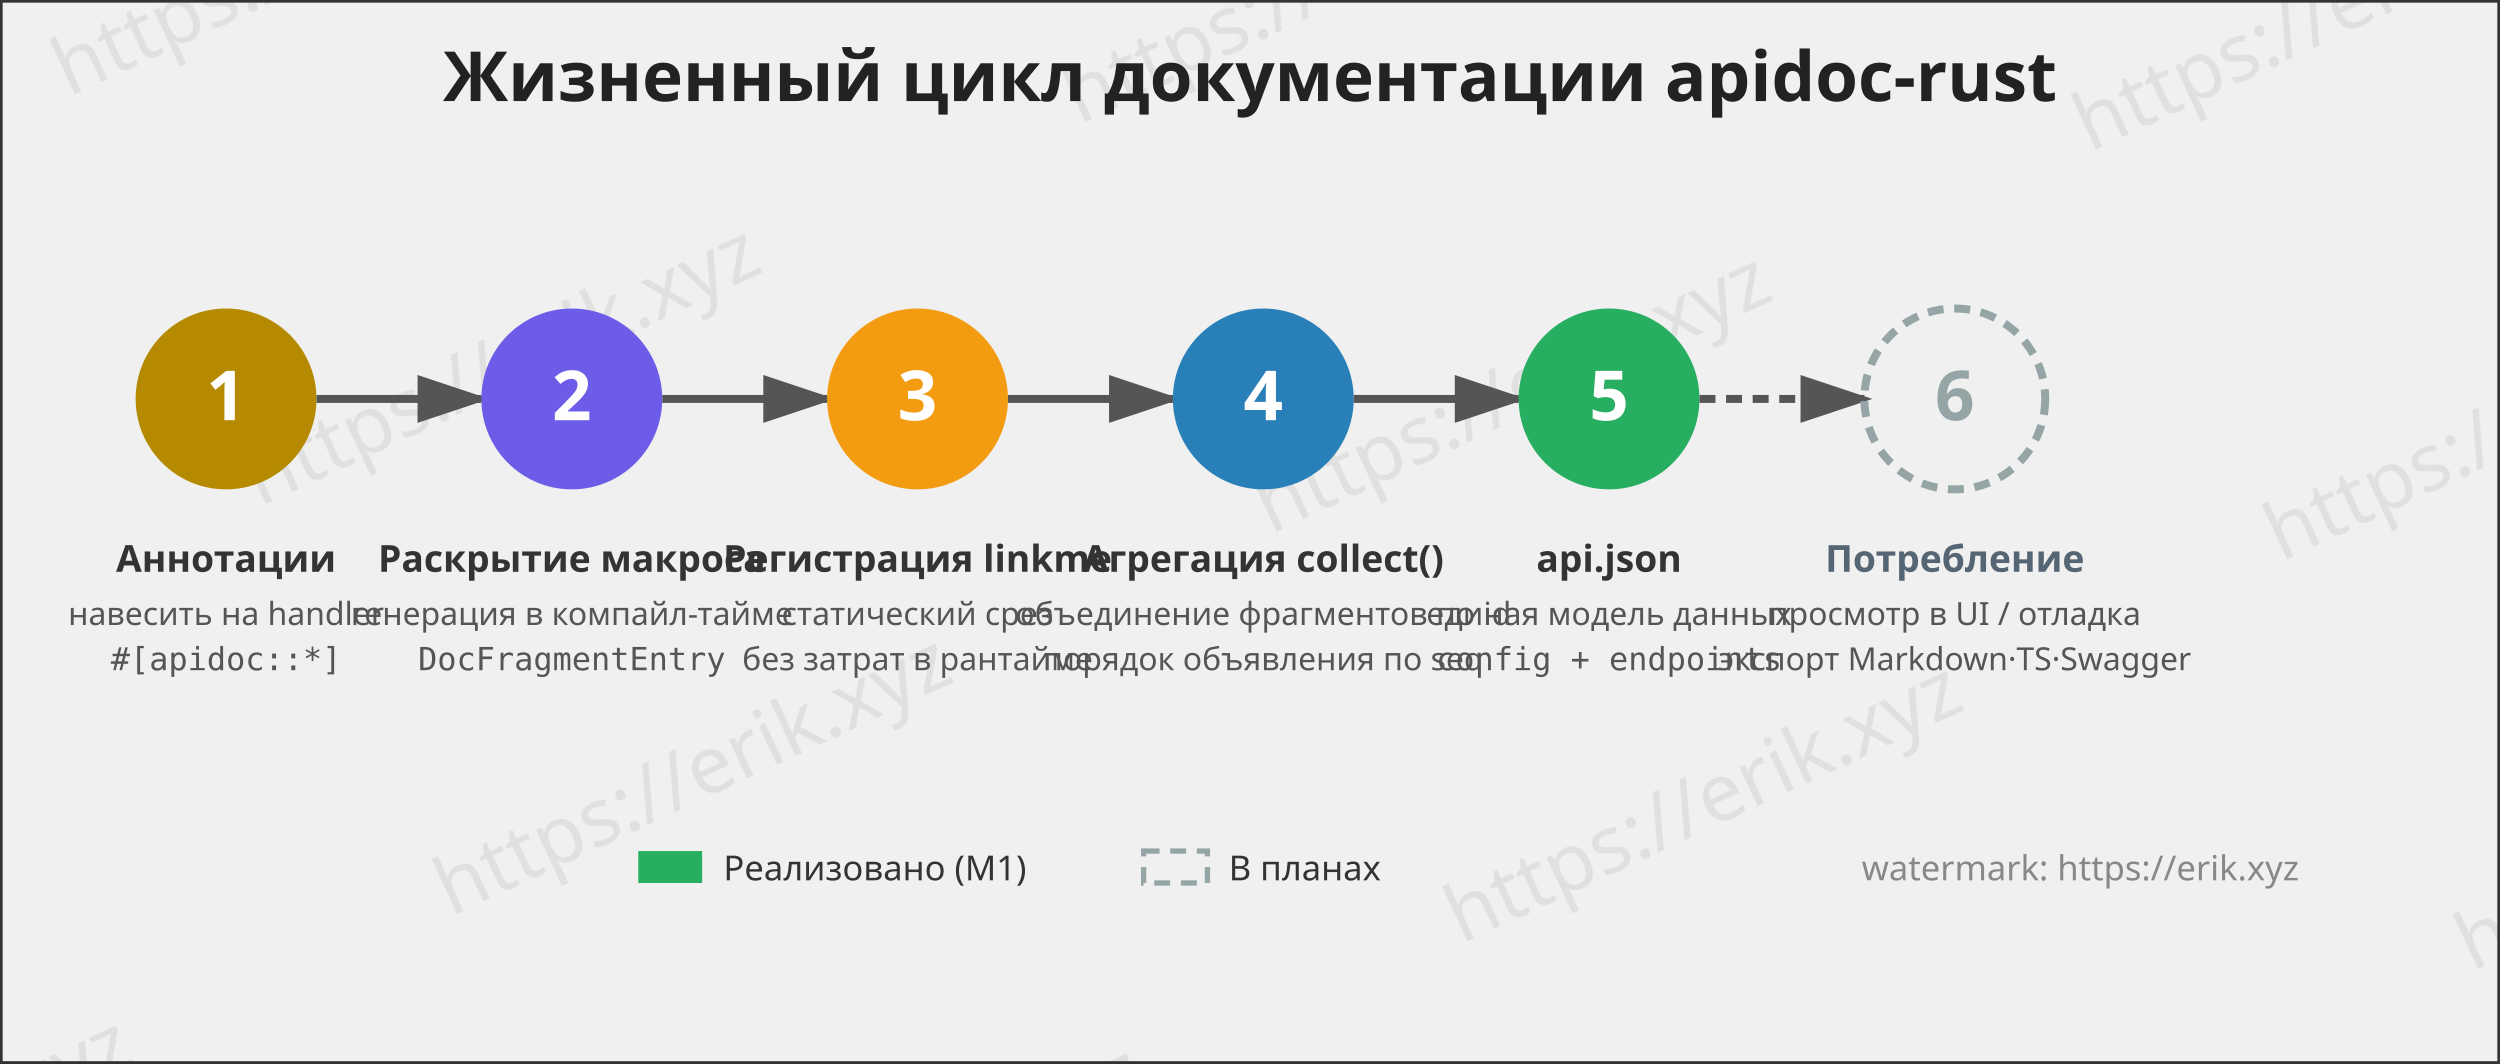
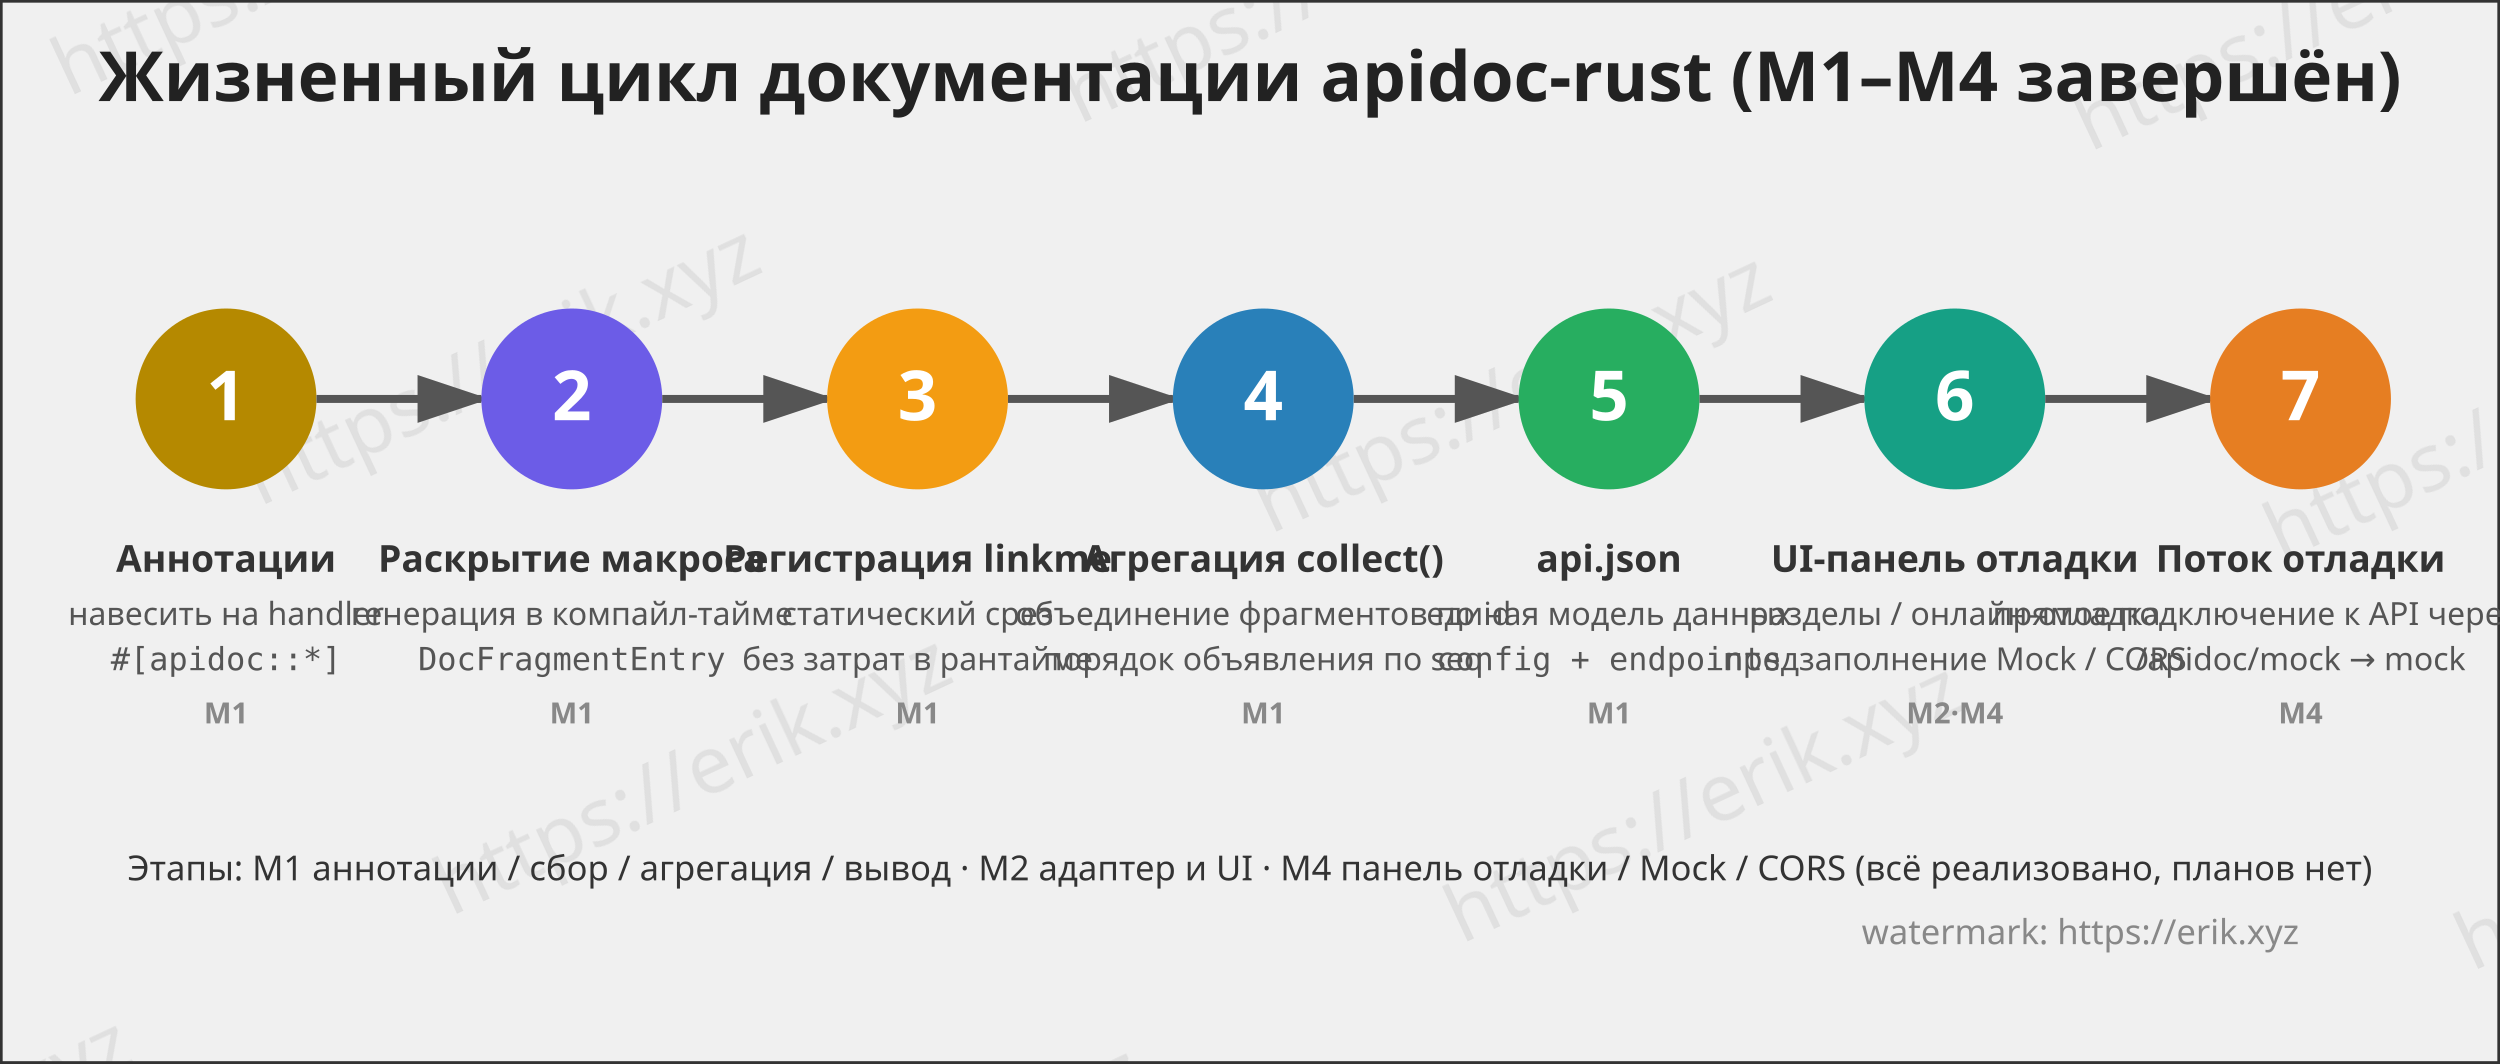
<svg xmlns="http://www.w3.org/2000/svg" viewBox="0 0 940 400" font-family="sans-serif">
  <defs>
    <pattern id="wm" width="340" height="170" patternUnits="userSpaceOnUse" patternTransform="rotate(-25)">
      <text x="8" y="44" font-size="30" fill="#888888" opacity="0.15">https://erik.xyz</text>
    </pattern>
    <marker id="arrow" markerWidth="10" markerHeight="10" refX="8" refY="3" orient="auto">
      <path d="M0,0 L0,6 L9,3 z" fill="#555" />
    </marker>
  </defs>
  <rect width="940" height="400" fill="url(#wm)" />
  <rect x="0" y="0" width="940" height="400" fill="none" stroke="#333" stroke-width="2" />
-   <text x="470" y="38" text-anchor="middle" font-size="26" font-weight="bold" fill="#222">Жизненный цикл документации apidoc-rust</text>
+   <text x="470" y="38" text-anchor="middle" font-size="26" font-weight="bold" fill="#222">Жизненный цикл документации apidoc-rust (M1–M4 завершён)</text>
  <circle cx="85" cy="150" r="34" fill="#b58900" />
  <text x="85" y="158" text-anchor="middle" font-size="26" fill="#fff" font-weight="bold">1</text>
  <text x="85" y="215" text-anchor="middle" font-size="14" font-weight="bold" fill="#333">Аннотации</text>
  <text x="85" y="235" text-anchor="middle" font-size="12" fill="#555">навесить на handler</text>
  <text x="85" y="252" text-anchor="middle" font-size="12" fill="#555" font-family="monospace">#[apidoc::*]</text>
+   <text x="85" y="272" text-anchor="middle" font-size="11" fill="#888" font-weight="bold">M1</text>
  <line x1="119" y1="150" x2="181" y2="150" stroke="#555" stroke-width="3" marker-end="url(#arrow)" />
  <circle cx="215" cy="150" r="34" fill="#6c5ce7" />
  <text x="215" y="158" text-anchor="middle" font-size="26" fill="#fff" font-weight="bold">2</text>
  <text x="215" y="215" text-anchor="middle" font-size="14" font-weight="bold" fill="#333">Раскрытие макроса</text>
  <text x="215" y="235" text-anchor="middle" font-size="12" fill="#555">генерация в компайл-тайме</text>
  <text x="215" y="252" text-anchor="middle" font-size="12" fill="#555" font-family="monospace">DocFragmentEntry</text>
+   <text x="215" y="272" text-anchor="middle" font-size="11" fill="#888" font-weight="bold">M1</text>
  <line x1="249" y1="150" x2="311" y2="150" stroke="#555" stroke-width="3" marker-end="url(#arrow)" />
  <circle cx="345" cy="150" r="34" fill="#f39c12" />
  <text x="345" y="158" text-anchor="middle" font-size="26" fill="#fff" font-weight="bold">3</text>
  <text x="345" y="215" text-anchor="middle" font-size="14" font-weight="bold" fill="#333">Регистрация linkme</text>
  <text x="345" y="235" text-anchor="middle" font-size="12" fill="#555">статический срез</text>
  <text x="345" y="252" text-anchor="middle" font-size="12" fill="#555">без затрат в рантайме</text>
+   <text x="345" y="272" text-anchor="middle" font-size="11" fill="#888" font-weight="bold">M1</text>
  <line x1="379" y1="150" x2="441" y2="150" stroke="#555" stroke-width="3" marker-end="url(#arrow)" />
  <circle cx="475" cy="150" r="34" fill="#2980b9" />
  <text x="475" y="158" text-anchor="middle" font-size="26" fill="#fff" font-weight="bold">4</text>
  <text x="475" y="215" text-anchor="middle" font-size="14" font-weight="bold" fill="#333">Агрегация collect()</text>
  <text x="475" y="235" text-anchor="middle" font-size="12" fill="#555">объединение фрагментов по id</text>
  <text x="475" y="252" text-anchor="middle" font-size="12" fill="#555">порядок объявления по seq</text>
+   <text x="475" y="272" text-anchor="middle" font-size="11" fill="#888" font-weight="bold">M1</text>
  <line x1="509" y1="150" x2="571" y2="150" stroke="#555" stroke-width="3" marker-end="url(#arrow)" />
  <circle cx="605" cy="150" r="34" fill="#27ae60" />
  <text x="605" y="158" text-anchor="middle" font-size="26" fill="#fff" font-weight="bold">5</text>
  <text x="605" y="215" text-anchor="middle" font-size="14" font-weight="bold" fill="#333">api.json</text>
  <text x="605" y="235" text-anchor="middle" font-size="12" fill="#555">единая модель данных</text>
  <text x="605" y="252" text-anchor="middle" font-size="12" fill="#555" font-family="monospace">config + endpoints</text>
-   <line x1="639" y1="150" x2="701" y2="150" stroke="#555" stroke-width="3" stroke-dasharray="6 4" marker-end="url(#arrow)" />
-   <circle cx="735" cy="150" r="34" fill="none" stroke="#95a5a6" stroke-width="3" stroke-dasharray="6 4" />
-   <text x="735" y="158" text-anchor="middle" font-size="26" fill="#95a5a6" font-weight="bold">6</text>
-   <text x="735" y="215" text-anchor="middle" font-size="14" font-weight="bold" fill="#566573">Потребление</text>
-   <text x="735" y="235" text-anchor="middle" font-size="12" fill="#555">просмотр в UI / отладка</text>
-   <text x="735" y="252" text-anchor="middle" font-size="12" fill="#555">экспорт Markdown·TS·Swagger</text>
-   <rect x="240" y="320" width="24" height="12" fill="#27ae60" />
-   <text x="272" y="331" font-size="13" fill="#333">Реализовано (M1)</text>
-   <rect x="430" y="320" width="24" height="12" fill="none" stroke="#95a5a6" stroke-width="2" stroke-dasharray="6 4" />
-   <text x="462" y="331" font-size="13" fill="#333">В планах</text>
-   <text x="700" y="331" font-size="13" fill="#888">watermark: https://erik.xyz</text>
+   <text x="605" y="272" text-anchor="middle" font-size="11" fill="#888" font-weight="bold">M1</text>
+   <line x1="639" y1="150" x2="701" y2="150" stroke="#555" stroke-width="3" marker-end="url(#arrow)" />
+   <circle cx="735" cy="150" r="34" fill="#16a085" />
+   <text x="735" y="158" text-anchor="middle" font-size="26" fill="#fff" font-weight="bold">6</text>
+   <text x="735" y="215" text-anchor="middle" font-size="14" font-weight="bold" fill="#333">UI-панель отладки</text>
+   <text x="735" y="235" text-anchor="middle" font-size="12" fill="#555">разделы / онлайн-отладка</text>
+   <text x="735" y="252" text-anchor="middle" font-size="12" fill="#555">предзаполнение Mock / CORS</text>
+   <text x="735" y="272" text-anchor="middle" font-size="11" fill="#888" font-weight="bold">M2·M4</text>
+   <line x1="769" y1="150" x2="831" y2="150" stroke="#555" stroke-width="3" marker-end="url(#arrow)" />
+   <circle cx="865" cy="150" r="34" fill="#e67e22" />
+   <text x="865" y="158" text-anchor="middle" font-size="26" fill="#fff" font-weight="bold">7</text>
+   <text x="865" y="215" text-anchor="middle" font-size="14" font-weight="bold" fill="#333">Поток отладки</text>
+   <text x="865" y="235" text-anchor="middle" font-size="12" fill="#555">прямое подключение к API через CORS</text>
+   <text x="865" y="252" text-anchor="middle" font-size="12" fill="#555">/apidoc/mock → mock</text>
+   <text x="865" y="272" text-anchor="middle" font-size="11" fill="#888" font-weight="bold">M4</text>
+   <text x="470" y="331" text-anchor="middle" font-size="13" fill="#333">Этапы: M1 аннотации / сбор / агрегация / вывод · M2 адаптер и UI · M4 панель отладки / Mock / CORS (всё реализовано, планов нет)</text>
+   <text x="700" y="355" font-size="13" fill="#888">watermark: https://erik.xyz</text>
</svg>
